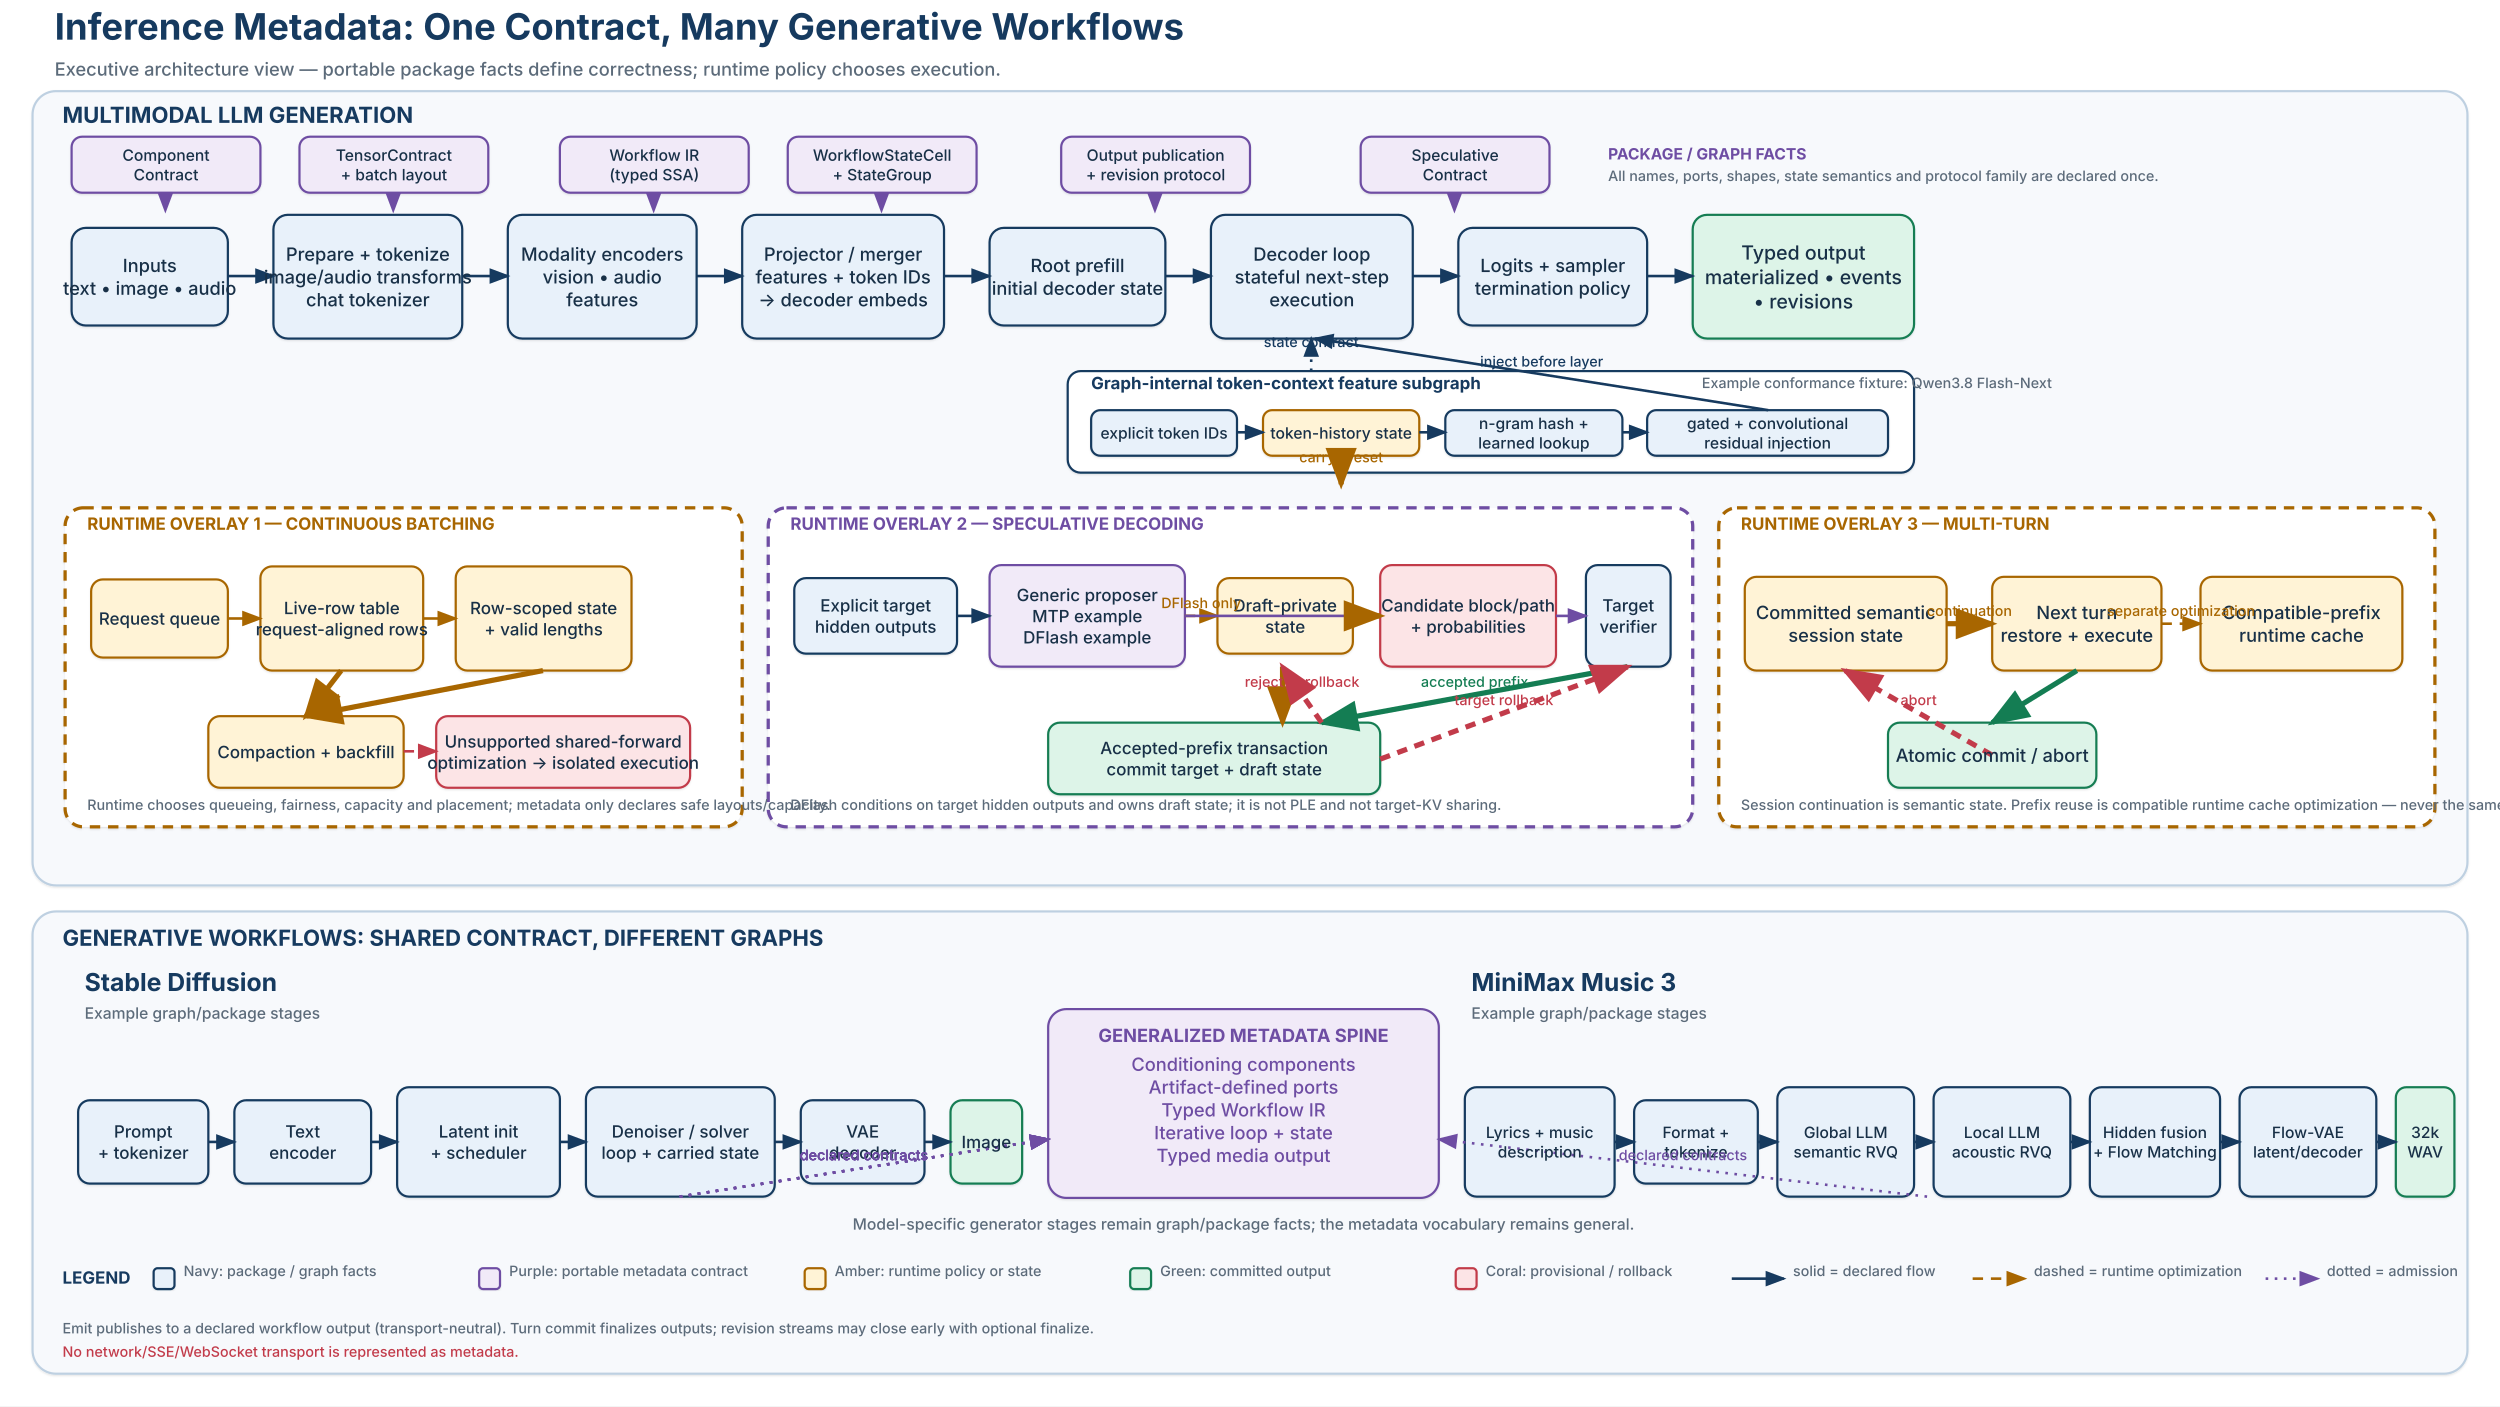
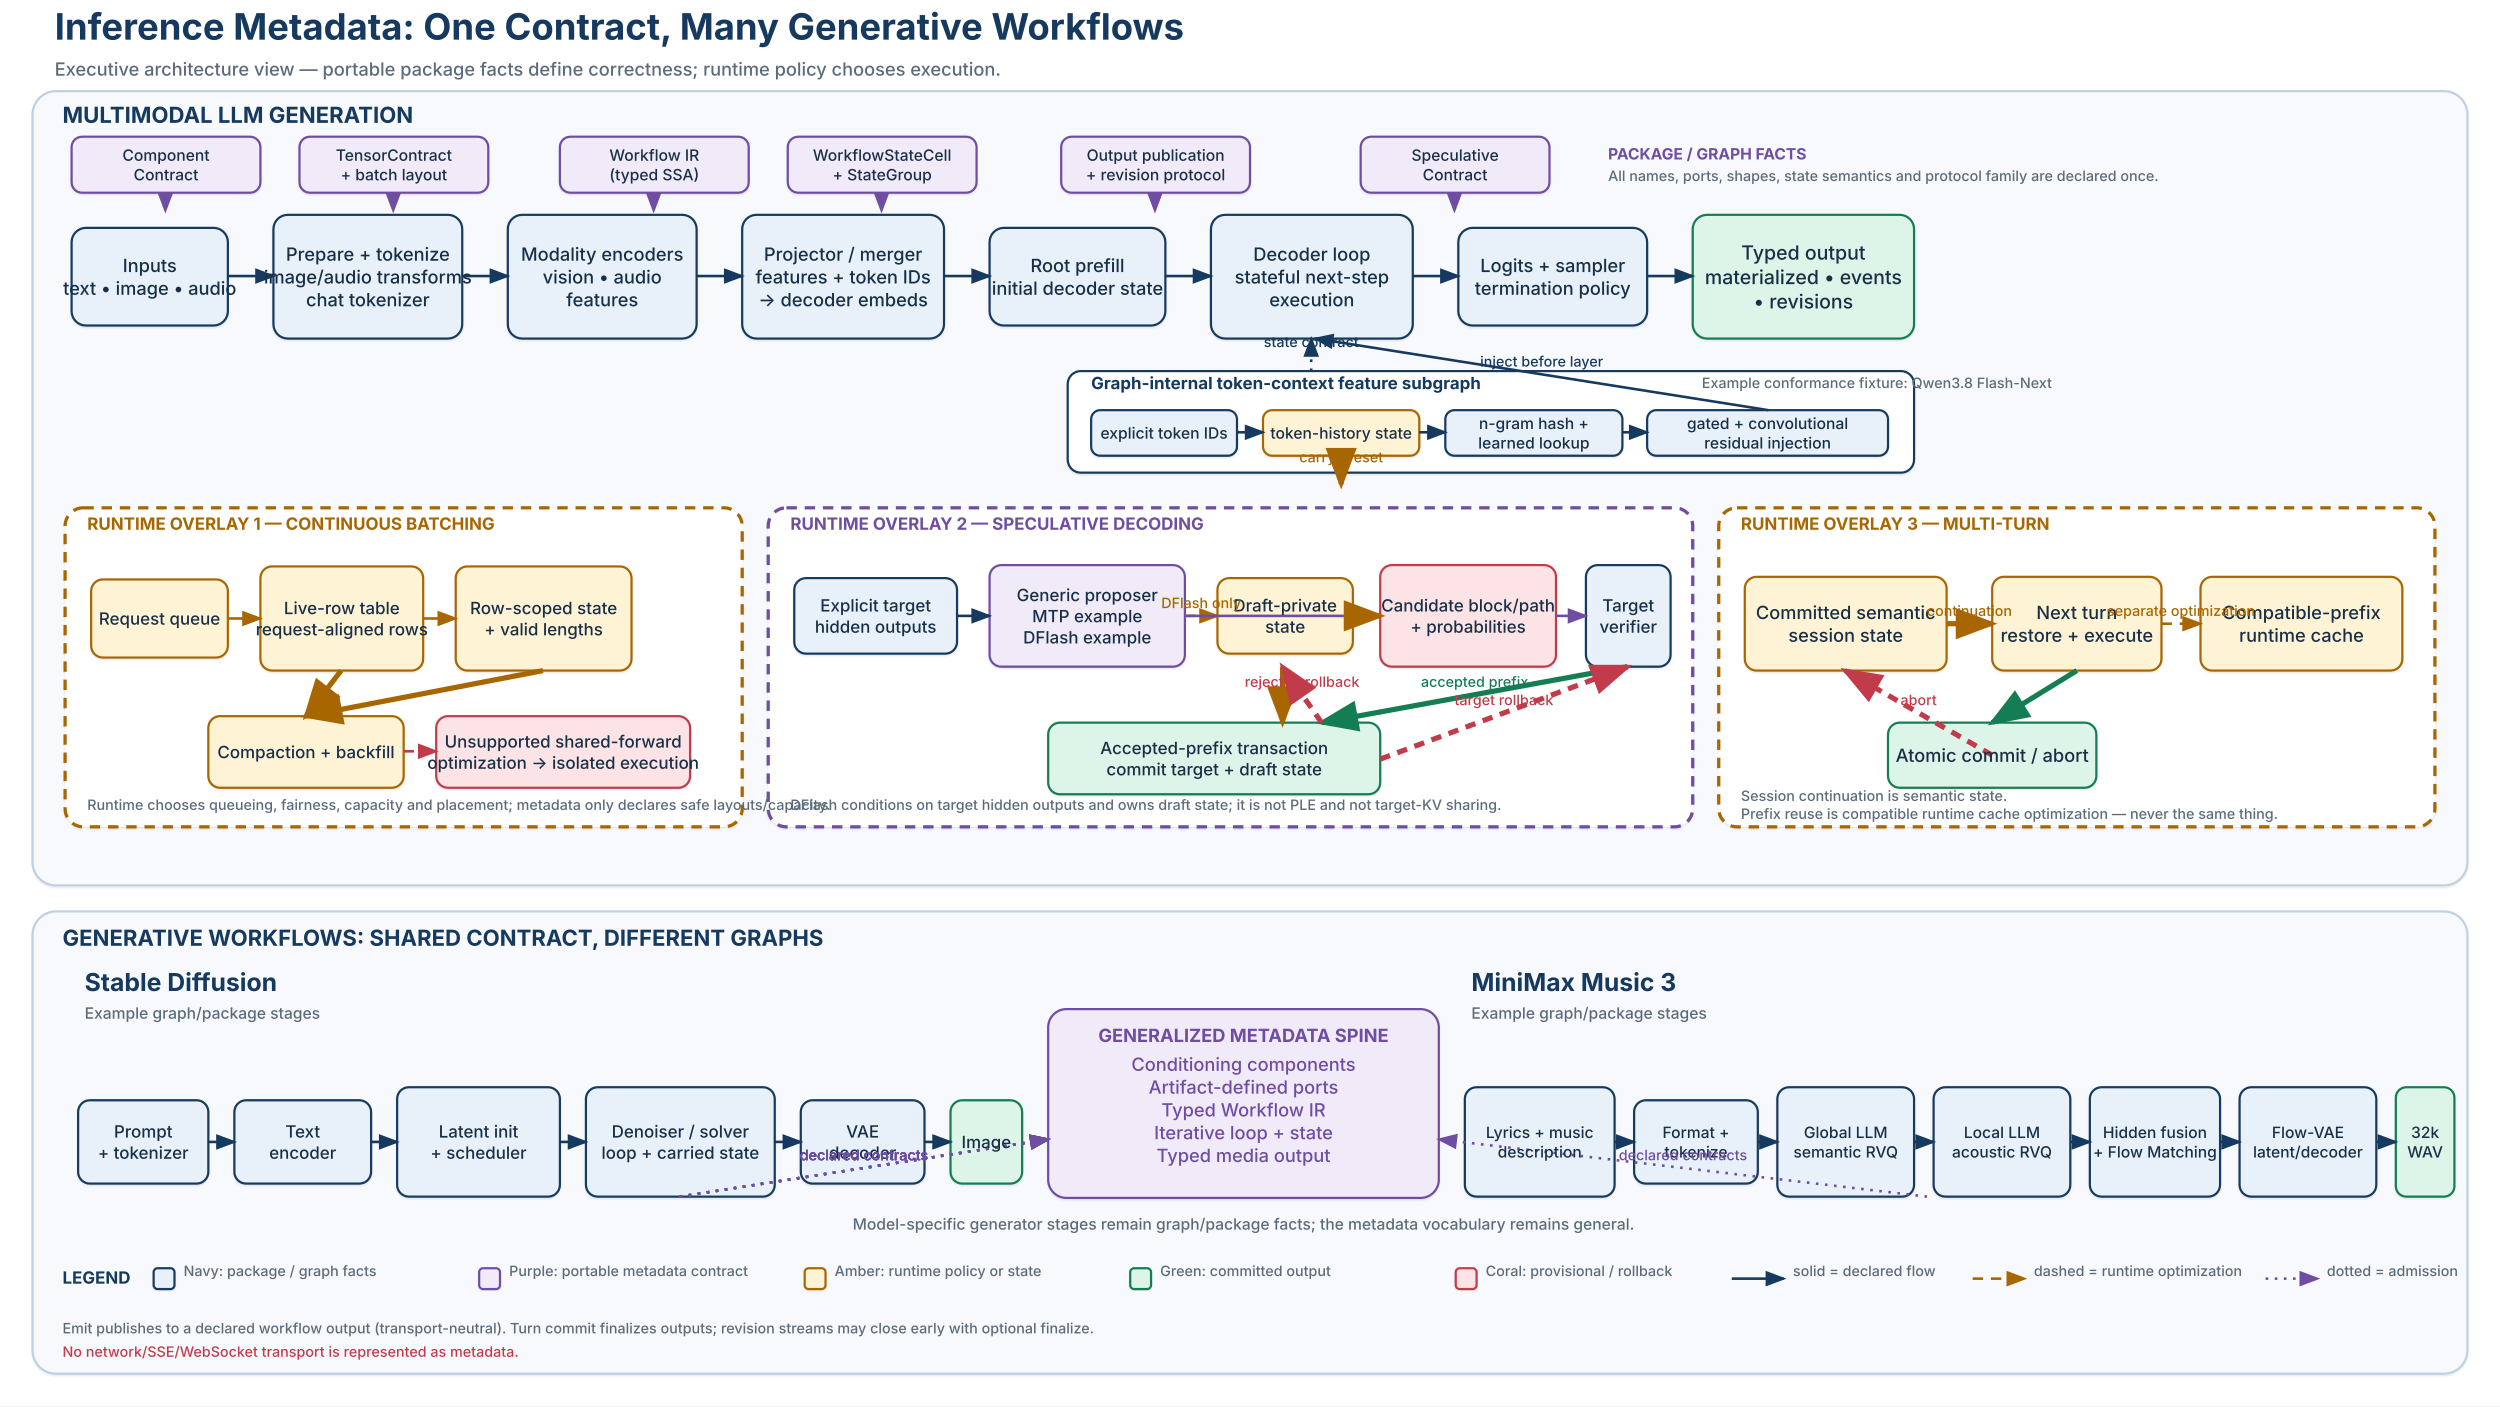
<svg xmlns="http://www.w3.org/2000/svg" width="1920" height="1080" viewBox="0 0 1920 1080">
  <defs>
    <marker id="arrowN" markerWidth="8" markerHeight="8" refX="7" refY="3" orient="auto">
      <path d="M0,0 L8,3 L0,6 Z" fill="#163A5F" />
    </marker>
    <marker id="arrowP" markerWidth="8" markerHeight="8" refX="7" refY="3" orient="auto">
      <path d="M0,0 L8,3 L0,6 Z" fill="#6E4DA3" />
    </marker>
    <marker id="arrowA" markerWidth="8" markerHeight="8" refX="7" refY="3" orient="auto">
      <path d="M0,0 L8,3 L0,6 Z" fill="#A86600" />
    </marker>
    <marker id="arrowG" markerWidth="8" markerHeight="8" refX="7" refY="3" orient="auto">
      <path d="M0,0 L8,3 L0,6 Z" fill="#147D53" />
    </marker>
    <marker id="arrowC" markerWidth="8" markerHeight="8" refX="7" refY="3" orient="auto">
      <path d="M0,0 L8,3 L0,6 Z" fill="#C23B4A" />
    </marker>
    <filter id="shadow">
      <feDropShadow dx="0" dy="1" stdDeviation="1" flood-opacity=".10" />
    </filter>
  </defs>
  <rect width="1920" height="1080" fill="#FFFFFF" />
  <rect x="25" y="70" width="1870" height="610" rx="18" fill="#F7F9FC" stroke="#BED0E1" stroke-width="1.7" filter="url(#shadow)" />
  <rect x="25" y="700" width="1870" height="355" rx="18" fill="#F7F9FC" stroke="#BED0E1" stroke-width="1.7" filter="url(#shadow)" />
  <rect x="55" y="105" width="145" height="43" rx="8" fill="#F1EAF8" stroke="#6E4DA3" stroke-width="1.7" filter="url(#shadow)" />
  <rect x="230" y="105" width="145" height="43" rx="8" fill="#F1EAF8" stroke="#6E4DA3" stroke-width="1.7" filter="url(#shadow)" />
  <rect x="430" y="105" width="145" height="43" rx="8" fill="#F1EAF8" stroke="#6E4DA3" stroke-width="1.7" filter="url(#shadow)" />
  <rect x="605" y="105" width="145" height="43" rx="8" fill="#F1EAF8" stroke="#6E4DA3" stroke-width="1.7" filter="url(#shadow)" />
  <rect x="815" y="105" width="145" height="43" rx="8" fill="#F1EAF8" stroke="#6E4DA3" stroke-width="1.7" filter="url(#shadow)" />
  <rect x="1045" y="105" width="145" height="43" rx="8" fill="#F1EAF8" stroke="#6E4DA3" stroke-width="1.7" filter="url(#shadow)" />
  <rect x="55" y="175" width="120" height="75" rx="11" fill="#E8F1FA" stroke="#163A5F" stroke-width="1.7" filter="url(#shadow)" />
  <rect x="210" y="165" width="145" height="95" rx="11" fill="#E8F1FA" stroke="#163A5F" stroke-width="1.7" filter="url(#shadow)" />
  <rect x="390" y="165" width="145" height="95" rx="11" fill="#E8F1FA" stroke="#163A5F" stroke-width="1.7" filter="url(#shadow)" />
  <rect x="570" y="165" width="155" height="95" rx="11" fill="#E8F1FA" stroke="#163A5F" stroke-width="1.7" filter="url(#shadow)" />
  <rect x="760" y="175" width="135" height="75" rx="11" fill="#E8F1FA" stroke="#163A5F" stroke-width="1.7" filter="url(#shadow)" />
  <rect x="930" y="165" width="155" height="95" rx="11" fill="#E8F1FA" stroke="#163A5F" stroke-width="1.7" filter="url(#shadow)" />
  <rect x="1120" y="175" width="145" height="75" rx="11" fill="#E8F1FA" stroke="#163A5F" stroke-width="1.7" filter="url(#shadow)" />
  <rect x="1300" y="165" width="170" height="95" rx="11" fill="#DDF4E8" stroke="#147D53" stroke-width="1.7" filter="url(#shadow)" />
  <rect x="820" y="285" width="650" height="78" rx="10" fill="#FFFFFF" stroke="#163A5F" stroke-width="1.7" filter="url(#shadow)" />
  <rect x="838" y="315" width="112" height="35" rx="7" fill="#E8F1FA" stroke="#163A5F" stroke-width="1.7" filter="url(#shadow)" />
  <rect x="970" y="315" width="120" height="35" rx="7" fill="#FFF3D6" stroke="#A86600" stroke-width="1.7" filter="url(#shadow)" />
  <rect x="1110" y="315" width="136" height="35" rx="7" fill="#E8F1FA" stroke="#163A5F" stroke-width="1.7" filter="url(#shadow)" />
  <rect x="1265" y="315" width="185" height="35" rx="7" fill="#E8F1FA" stroke="#163A5F" stroke-width="1.7" filter="url(#shadow)" />
  <rect x="50" y="390" width="520" height="245" rx="14" fill="#FFFFFF" stroke="#A86600" stroke-width="2.5" stroke-dasharray="8 6" filter="url(#shadow)" />
  <rect x="70" y="445" width="105" height="60" rx="9" fill="#FFF3D6" stroke="#A86600" stroke-width="1.7" filter="url(#shadow)" />
  <rect x="200" y="435" width="125" height="80" rx="9" fill="#FFF3D6" stroke="#A86600" stroke-width="1.7" filter="url(#shadow)" />
  <rect x="350" y="435" width="135" height="80" rx="9" fill="#FFF3D6" stroke="#A86600" stroke-width="1.7" filter="url(#shadow)" />
  <rect x="160" y="550" width="150" height="55" rx="9" fill="#FFF3D6" stroke="#A86600" stroke-width="1.7" filter="url(#shadow)" />
  <rect x="335" y="550" width="195" height="55" rx="9" fill="#FCE4E6" stroke="#C23B4A" stroke-width="1.7" filter="url(#shadow)" />
  <rect x="590" y="390" width="710" height="245" rx="14" fill="#FFFFFF" stroke="#6E4DA3" stroke-width="2.5" stroke-dasharray="8 6" filter="url(#shadow)" />
  <rect x="610" y="444" width="125" height="58" rx="9" fill="#E8F1FA" stroke="#163A5F" stroke-width="1.7" filter="url(#shadow)" />
  <rect x="760" y="434" width="150" height="78" rx="9" fill="#F1EAF8" stroke="#6E4DA3" stroke-width="1.7" filter="url(#shadow)" />
  <rect x="935" y="444" width="104" height="58" rx="9" fill="#FFF3D6" stroke="#A86600" stroke-width="1.7" filter="url(#shadow)" />
  <rect x="1060" y="434" width="135" height="78" rx="9" fill="#FCE4E6" stroke="#C23B4A" stroke-width="1.7" filter="url(#shadow)" />
  <rect x="1218" y="434" width="65" height="78" rx="9" fill="#E8F1FA" stroke="#163A5F" stroke-width="1.7" filter="url(#shadow)" />
  <rect x="805" y="555" width="255" height="55" rx="9" fill="#DDF4E8" stroke="#147D53" stroke-width="1.7" filter="url(#shadow)" />
  <rect x="1320" y="390" width="550" height="245" rx="14" fill="#FFFFFF" stroke="#A86600" stroke-width="2.5" stroke-dasharray="8 6" filter="url(#shadow)" />
  <rect x="1340" y="443" width="155" height="72" rx="9" fill="#FFF3D6" stroke="#A86600" stroke-width="1.7" filter="url(#shadow)" />
  <rect x="1530" y="443" width="130" height="72" rx="9" fill="#FFF3D6" stroke="#A86600" stroke-width="1.7" filter="url(#shadow)" />
  <rect x="1690" y="443" width="155" height="72" rx="9" fill="#FFF3D6" stroke="#A86600" stroke-width="1.7" filter="url(#shadow)" />
  <rect x="1450" y="555" width="160" height="50" rx="9" fill="#DDF4E8" stroke="#147D53" stroke-width="1.7" filter="url(#shadow)" />
  <rect x="805" y="775" width="300" height="145" rx="14" fill="#F1EAF8" stroke="#6E4DA3" stroke-width="1.7" filter="url(#shadow)" />
  <rect x="60" y="845" width="100" height="64" rx="9" fill="#E8F1FA" stroke="#163A5F" stroke-width="1.7" filter="url(#shadow)" />
  <rect x="180" y="845" width="105" height="64" rx="9" fill="#E8F1FA" stroke="#163A5F" stroke-width="1.7" filter="url(#shadow)" />
  <rect x="305" y="835" width="125" height="84" rx="9" fill="#E8F1FA" stroke="#163A5F" stroke-width="1.7" filter="url(#shadow)" />
  <rect x="450" y="835" width="145" height="84" rx="9" fill="#E8F1FA" stroke="#163A5F" stroke-width="1.7" filter="url(#shadow)" />
  <rect x="615" y="845" width="95" height="64" rx="9" fill="#E8F1FA" stroke="#163A5F" stroke-width="1.7" filter="url(#shadow)" />
  <rect x="730" y="845" width="55" height="64" rx="9" fill="#DDF4E8" stroke="#147D53" stroke-width="1.7" filter="url(#shadow)" />
  <rect x="1125" y="835" width="115" height="84" rx="9" fill="#E8F1FA" stroke="#163A5F" stroke-width="1.7" filter="url(#shadow)" />
  <rect x="1255" y="845" width="95" height="64" rx="9" fill="#E8F1FA" stroke="#163A5F" stroke-width="1.7" filter="url(#shadow)" />
  <rect x="1365" y="835" width="105" height="84" rx="9" fill="#E8F1FA" stroke="#163A5F" stroke-width="1.7" filter="url(#shadow)" />
  <rect x="1485" y="835" width="105" height="84" rx="9" fill="#E8F1FA" stroke="#163A5F" stroke-width="1.7" filter="url(#shadow)" />
  <rect x="1605" y="835" width="100" height="84" rx="9" fill="#E8F1FA" stroke="#163A5F" stroke-width="1.7" filter="url(#shadow)" />
  <rect x="1720" y="835" width="105" height="84" rx="9" fill="#E8F1FA" stroke="#163A5F" stroke-width="1.7" filter="url(#shadow)" />
  <rect x="1840" y="835" width="45" height="84" rx="8" fill="#DDF4E8" stroke="#147D53" stroke-width="1.7" filter="url(#shadow)" />
  <rect x="118" y="974" width="16" height="16" rx="3" fill="#E8F1FA" stroke="#163A5F" stroke-width="1.7" filter="url(#shadow)" />
  <rect x="368" y="974" width="16" height="16" rx="3" fill="#F1EAF8" stroke="#6E4DA3" stroke-width="1.7" filter="url(#shadow)" />
  <rect x="618" y="974" width="16" height="16" rx="3" fill="#FFF3D6" stroke="#A86600" stroke-width="1.7" filter="url(#shadow)" />
  <rect x="868" y="974" width="16" height="16" rx="3" fill="#DDF4E8" stroke="#147D53" stroke-width="1.7" filter="url(#shadow)" />
  <rect x="1118" y="974" width="16" height="16" rx="3" fill="#FCE4E6" stroke="#C23B4A" stroke-width="1.7" filter="url(#shadow)" />
  <line x1="127" y1="148" x2="127" y2="162" stroke="#6E4DA3" stroke-width="2" stroke-dasharray="2 5" marker-end="url(#arrowP)" />
  <line x1="302" y1="148" x2="302" y2="162" stroke="#6E4DA3" stroke-width="2" stroke-dasharray="2 5" marker-end="url(#arrowP)" />
  <line x1="502" y1="148" x2="502" y2="162" stroke="#6E4DA3" stroke-width="2" stroke-dasharray="2 5" marker-end="url(#arrowP)" />
  <line x1="677" y1="148" x2="677" y2="162" stroke="#6E4DA3" stroke-width="2" stroke-dasharray="2 5" marker-end="url(#arrowP)" />
  <line x1="887" y1="148" x2="887" y2="162" stroke="#6E4DA3" stroke-width="2" stroke-dasharray="2 5" marker-end="url(#arrowP)" />
  <line x1="1117" y1="148" x2="1117" y2="162" stroke="#6E4DA3" stroke-width="2" stroke-dasharray="2 5" marker-end="url(#arrowP)" />
  <line x1="175" y1="212" x2="210" y2="212" stroke="#163A5F" stroke-width="2" marker-end="url(#arrowN)" />
  <line x1="355" y1="212" x2="390" y2="212" stroke="#163A5F" stroke-width="2" marker-end="url(#arrowN)" />
  <line x1="535" y1="212" x2="570" y2="212" stroke="#163A5F" stroke-width="2" marker-end="url(#arrowN)" />
  <line x1="725" y1="212" x2="760" y2="212" stroke="#163A5F" stroke-width="2" marker-end="url(#arrowN)" />
  <line x1="895" y1="212" x2="930" y2="212" stroke="#163A5F" stroke-width="2" marker-end="url(#arrowN)" />
  <line x1="1085" y1="212" x2="1120" y2="212" stroke="#163A5F" stroke-width="2" marker-end="url(#arrowN)" />
  <line x1="1265" y1="212" x2="1300" y2="212" stroke="#163A5F" stroke-width="2" marker-end="url(#arrowN)" />
  <line x1="950" y1="332" x2="970" y2="332" stroke="#163A5F" stroke-width="2" marker-end="url(#arrowN)" />
  <line x1="1090" y1="332" x2="1110" y2="332" stroke="#163A5F" stroke-width="2" marker-end="url(#arrowN)" />
  <line x1="1246" y1="332" x2="1265" y2="332" stroke="#163A5F" stroke-width="2" marker-end="url(#arrowN)" />
  <line x1="1358" y1="315" x2="1010" y2="260" stroke="#163A5F" stroke-width="2" marker-end="url(#arrowN)" />
  <line x1="1030" y1="350" x2="1030" y2="372" stroke="#A86600" stroke-width="4" marker-end="url(#arrowA)" />
  <line x1="1007" y1="285" x2="1007" y2="260" stroke="#163A5F" stroke-width="2" stroke-dasharray="2 5" marker-end="url(#arrowN)" />
  <line x1="175" y1="475" x2="200" y2="475" stroke="#A86600" stroke-width="2" marker-end="url(#arrowA)" />
  <line x1="325" y1="475" x2="350" y2="475" stroke="#A86600" stroke-width="2" marker-end="url(#arrowA)" />
  <line x1="262" y1="515" x2="235" y2="550" stroke="#A86600" stroke-width="4" marker-end="url(#arrowA)" />
  <line x1="417" y1="515" x2="235" y2="550" stroke="#A86600" stroke-width="4" marker-end="url(#arrowA)" />
  <line x1="310" y1="577" x2="335" y2="577" stroke="#C23B4A" stroke-width="2" stroke-dasharray="8 6" marker-end="url(#arrowC)" />
  <line x1="735" y1="473" x2="760" y2="473" stroke="#163A5F" stroke-width="2" marker-end="url(#arrowN)" />
  <line x1="910" y1="473" x2="935" y2="473" stroke="#A86600" stroke-width="2" stroke-dasharray="8 6" marker-end="url(#arrowA)" />
  <line x1="910" y1="473" x2="1060" y2="473" stroke="#6E4DA3" stroke-width="2" marker-end="url(#arrowP)" />
  <line x1="1039" y1="473" x2="1060" y2="473" stroke="#A86600" stroke-width="4" marker-end="url(#arrowA)" />
  <line x1="1195" y1="473" x2="1218" y2="473" stroke="#6E4DA3" stroke-width="2" marker-end="url(#arrowP)" />
  <line x1="1250" y1="512" x2="1015" y2="555" stroke="#147D53" stroke-width="4" marker-end="url(#arrowG)" />
  <line x1="985" y1="512" x2="985" y2="555" stroke="#A86600" stroke-width="4" marker-end="url(#arrowA)" />
  <line x1="1015" y1="555" x2="985" y2="512" stroke="#C23B4A" stroke-width="4" stroke-dasharray="8 6" marker-end="url(#arrowC)" />
  <line x1="1060" y1="583" x2="1250" y2="512" stroke="#C23B4A" stroke-width="4" stroke-dasharray="8 6" marker-end="url(#arrowC)" />
  <line x1="1495" y1="479" x2="1530" y2="479" stroke="#A86600" stroke-width="4" marker-end="url(#arrowA)" />
  <line x1="1595" y1="515" x2="1530" y2="555" stroke="#147D53" stroke-width="4" marker-end="url(#arrowG)" />
  <line x1="1530" y1="580" x2="1417" y2="515" stroke="#C23B4A" stroke-width="4" stroke-dasharray="8 6" marker-end="url(#arrowC)" />
  <line x1="1660" y1="479" x2="1690" y2="479" stroke="#A86600" stroke-width="2" stroke-dasharray="8 6" marker-end="url(#arrowA)" />
  <line x1="160" y1="877" x2="180" y2="877" stroke="#163A5F" stroke-width="2" marker-end="url(#arrowN)" />
  <line x1="522" y1="919" x2="805" y2="875" stroke="#6E4DA3" stroke-width="2" stroke-dasharray="2 5" marker-end="url(#arrowP)" />
  <line x1="285" y1="877" x2="305" y2="877" stroke="#163A5F" stroke-width="2" marker-end="url(#arrowN)" />
  <line x1="522" y1="919" x2="805" y2="875" stroke="#6E4DA3" stroke-width="2" stroke-dasharray="2 5" marker-end="url(#arrowP)" />
  <line x1="430" y1="877" x2="450" y2="877" stroke="#163A5F" stroke-width="2" marker-end="url(#arrowN)" />
  <line x1="522" y1="919" x2="805" y2="875" stroke="#6E4DA3" stroke-width="2" stroke-dasharray="2 5" marker-end="url(#arrowP)" />
  <line x1="595" y1="877" x2="615" y2="877" stroke="#163A5F" stroke-width="2" marker-end="url(#arrowN)" />
  <line x1="522" y1="919" x2="805" y2="875" stroke="#6E4DA3" stroke-width="2" stroke-dasharray="2 5" marker-end="url(#arrowP)" />
  <line x1="710" y1="877" x2="730" y2="877" stroke="#163A5F" stroke-width="2" marker-end="url(#arrowN)" />
  <line x1="522" y1="919" x2="805" y2="875" stroke="#6E4DA3" stroke-width="2" stroke-dasharray="2 5" marker-end="url(#arrowP)" />
  <line x1="1240" y1="877" x2="1255" y2="877" stroke="#163A5F" stroke-width="2" marker-end="url(#arrowN)" />
  <line x1="1350" y1="877" x2="1365" y2="877" stroke="#163A5F" stroke-width="2" marker-end="url(#arrowN)" />
  <line x1="1470" y1="877" x2="1485" y2="877" stroke="#163A5F" stroke-width="2" marker-end="url(#arrowN)" />
  <line x1="1590" y1="877" x2="1605" y2="877" stroke="#163A5F" stroke-width="2" marker-end="url(#arrowN)" />
  <line x1="1705" y1="877" x2="1720" y2="877" stroke="#163A5F" stroke-width="2" marker-end="url(#arrowN)" />
  <line x1="1825" y1="877" x2="1840" y2="877" stroke="#163A5F" stroke-width="2" marker-end="url(#arrowN)" />
  <line x1="1480" y1="919" x2="1105" y2="875" stroke="#6E4DA3" stroke-width="2" stroke-dasharray="2 5" marker-end="url(#arrowP)" />
  <line x1="1330" y1="982" x2="1370" y2="982" stroke="#163A5F" stroke-width="2" marker-end="url(#arrowN)" />
  <line x1="1515" y1="982" x2="1555" y2="982" stroke="#A86600" stroke-width="2" stroke-dasharray="8 6" marker-end="url(#arrowA)" />
  <line x1="1740" y1="982" x2="1780" y2="982" stroke="#6E4DA3" stroke-width="2" stroke-dasharray="2 5" marker-end="url(#arrowP)" />
  <text x="42.0" y="20.0" text-anchor="start" dominant-baseline="middle" font-family="Inter,Arial,sans-serif" font-size="28" font-weight="700" fill="#163A5F">Inference Metadata: One Contract, Many Generative Workflows</text>
  <text x="42.0" y="53.0" text-anchor="start" dominant-baseline="middle" font-family="Inter,Arial,sans-serif" font-size="14" font-weight="500" fill="#5C6B7A">Executive architecture view — portable package facts define correctness; runtime policy chooses execution.</text>
  <text x="48.0" y="88.0" text-anchor="start" dominant-baseline="middle" font-family="Inter,Arial,sans-serif" font-size="17" font-weight="700" fill="#163A5F">MULTIMODAL LLM GENERATION</text>
  <text x="48.0" y="720.0" text-anchor="start" dominant-baseline="middle" font-family="Inter,Arial,sans-serif" font-size="17" font-weight="700" fill="#163A5F">GENERATIVE WORKFLOWS: SHARED CONTRACT, DIFFERENT GRAPHS</text>
  <text x="127.5" y="119.1" text-anchor="middle" dominant-baseline="middle" font-family="Inter,Arial,sans-serif" font-size="12" font-weight="500" fill="#183047">Component</text>
  <text x="127.5" y="134.1" text-anchor="middle" dominant-baseline="middle" font-family="Inter,Arial,sans-serif" font-size="12" font-weight="500" fill="#183047">Contract</text>
  <text x="302.5" y="119.1" text-anchor="middle" dominant-baseline="middle" font-family="Inter,Arial,sans-serif" font-size="12" font-weight="500" fill="#183047">TensorContract</text>
  <text x="302.5" y="134.1" text-anchor="middle" dominant-baseline="middle" font-family="Inter,Arial,sans-serif" font-size="12" font-weight="500" fill="#183047">+ batch layout</text>
  <text x="502.5" y="119.1" text-anchor="middle" dominant-baseline="middle" font-family="Inter,Arial,sans-serif" font-size="12" font-weight="500" fill="#183047">Workflow IR</text>
  <text x="502.5" y="134.1" text-anchor="middle" dominant-baseline="middle" font-family="Inter,Arial,sans-serif" font-size="12" font-weight="500" fill="#183047">(typed SSA)</text>
  <text x="677.5" y="119.1" text-anchor="middle" dominant-baseline="middle" font-family="Inter,Arial,sans-serif" font-size="12" font-weight="500" fill="#183047">WorkflowStateCell</text>
  <text x="677.5" y="134.1" text-anchor="middle" dominant-baseline="middle" font-family="Inter,Arial,sans-serif" font-size="12" font-weight="500" fill="#183047">+ StateGroup</text>
  <text x="887.5" y="119.1" text-anchor="middle" dominant-baseline="middle" font-family="Inter,Arial,sans-serif" font-size="12" font-weight="500" fill="#183047">Output publication</text>
  <text x="887.5" y="134.1" text-anchor="middle" dominant-baseline="middle" font-family="Inter,Arial,sans-serif" font-size="12" font-weight="500" fill="#183047">+ revision protocol</text>
  <text x="1117.5" y="119.1" text-anchor="middle" dominant-baseline="middle" font-family="Inter,Arial,sans-serif" font-size="12" font-weight="500" fill="#183047">Speculative</text>
  <text x="1117.5" y="134.1" text-anchor="middle" dominant-baseline="middle" font-family="Inter,Arial,sans-serif" font-size="12" font-weight="500" fill="#183047">Contract</text>
  <text x="1235.0" y="118.0" text-anchor="start" dominant-baseline="middle" font-family="Inter,Arial,sans-serif" font-size="12" font-weight="700" fill="#6E4DA3">PACKAGE / GRAPH FACTS</text>
  <text x="1235.0" y="135.0" text-anchor="start" dominant-baseline="middle" font-family="Inter,Arial,sans-serif" font-size="11" font-weight="500" fill="#5C6B7A">All names, ports, shapes, state semantics and protocol family are declared once.</text>
  <text x="115.0" y="203.8" text-anchor="middle" dominant-baseline="middle" font-family="Inter,Arial,sans-serif" font-size="14" font-weight="500" fill="#183047">Inputs</text>
  <text x="115.0" y="221.3" text-anchor="middle" dominant-baseline="middle" font-family="Inter,Arial,sans-serif" font-size="14" font-weight="500" fill="#183047">text • image • audio</text>
  <text x="282.5" y="195.1" text-anchor="middle" dominant-baseline="middle" font-family="Inter,Arial,sans-serif" font-size="14" font-weight="500" fill="#183047">Prepare + tokenize</text>
  <text x="282.5" y="212.6" text-anchor="middle" dominant-baseline="middle" font-family="Inter,Arial,sans-serif" font-size="14" font-weight="500" fill="#183047">image/audio transforms</text>
  <text x="282.5" y="230.1" text-anchor="middle" dominant-baseline="middle" font-family="Inter,Arial,sans-serif" font-size="14" font-weight="500" fill="#183047">chat tokenizer</text>
  <text x="462.5" y="195.1" text-anchor="middle" dominant-baseline="middle" font-family="Inter,Arial,sans-serif" font-size="14" font-weight="500" fill="#183047">Modality encoders</text>
  <text x="462.5" y="212.6" text-anchor="middle" dominant-baseline="middle" font-family="Inter,Arial,sans-serif" font-size="14" font-weight="500" fill="#183047">vision • audio</text>
  <text x="462.5" y="230.1" text-anchor="middle" dominant-baseline="middle" font-family="Inter,Arial,sans-serif" font-size="14" font-weight="500" fill="#183047">features</text>
  <text x="647.5" y="195.1" text-anchor="middle" dominant-baseline="middle" font-family="Inter,Arial,sans-serif" font-size="14" font-weight="500" fill="#183047">Projector / merger</text>
  <text x="647.5" y="212.6" text-anchor="middle" dominant-baseline="middle" font-family="Inter,Arial,sans-serif" font-size="14" font-weight="500" fill="#183047">features + token IDs</text>
  <text x="647.5" y="230.1" text-anchor="middle" dominant-baseline="middle" font-family="Inter,Arial,sans-serif" font-size="14" font-weight="500" fill="#183047">→ decoder embeds</text>
  <text x="827.5" y="203.8" text-anchor="middle" dominant-baseline="middle" font-family="Inter,Arial,sans-serif" font-size="14" font-weight="500" fill="#183047">Root prefill</text>
  <text x="827.5" y="221.3" text-anchor="middle" dominant-baseline="middle" font-family="Inter,Arial,sans-serif" font-size="14" font-weight="500" fill="#183047">initial decoder state</text>
  <text x="1007.5" y="195.1" text-anchor="middle" dominant-baseline="middle" font-family="Inter,Arial,sans-serif" font-size="14" font-weight="500" fill="#183047">Decoder loop</text>
  <text x="1007.5" y="212.6" text-anchor="middle" dominant-baseline="middle" font-family="Inter,Arial,sans-serif" font-size="14" font-weight="500" fill="#183047">stateful next-step</text>
  <text x="1007.5" y="230.1" text-anchor="middle" dominant-baseline="middle" font-family="Inter,Arial,sans-serif" font-size="14" font-weight="500" fill="#183047">execution</text>
  <text x="1192.5" y="203.8" text-anchor="middle" dominant-baseline="middle" font-family="Inter,Arial,sans-serif" font-size="14" font-weight="500" fill="#183047">Logits + sampler</text>
  <text x="1192.5" y="221.3" text-anchor="middle" dominant-baseline="middle" font-family="Inter,Arial,sans-serif" font-size="14" font-weight="500" fill="#183047">termination policy</text>
  <text x="1385.0" y="193.9" text-anchor="middle" dominant-baseline="middle" font-family="Inter,Arial,sans-serif" font-size="15" font-weight="500" fill="#183047">Typed output</text>
  <text x="1385.0" y="212.7" text-anchor="middle" dominant-baseline="middle" font-family="Inter,Arial,sans-serif" font-size="15" font-weight="500" fill="#183047">materialized • events</text>
  <text x="1385.0" y="231.4" text-anchor="middle" dominant-baseline="middle" font-family="Inter,Arial,sans-serif" font-size="15" font-weight="500" fill="#183047">• revisions</text>
  <text x="838.0" y="294.0" text-anchor="start" dominant-baseline="middle" font-family="Inter,Arial,sans-serif" font-size="13" font-weight="700" fill="#163A5F">Graph-internal token-context feature subgraph</text>
  <text x="1307.0" y="294.0" text-anchor="start" dominant-baseline="middle" font-family="Inter,Arial,sans-serif" font-size="11" font-weight="500" fill="#5C6B7A">Example conformance fixture: Qwen3.8 Flash-Next</text>
  <text x="894.0" y="332.5" text-anchor="middle" dominant-baseline="middle" font-family="Inter,Arial,sans-serif" font-size="12" font-weight="500" fill="#183047">explicit token IDs</text>
  <text x="1030.0" y="332.5" text-anchor="middle" dominant-baseline="middle" font-family="Inter,Arial,sans-serif" font-size="12" font-weight="500" fill="#183047">token-history state</text>
  <text x="1178.0" y="325.1" text-anchor="middle" dominant-baseline="middle" font-family="Inter,Arial,sans-serif" font-size="12" font-weight="500" fill="#183047">n-gram hash +</text>
  <text x="1178.0" y="340.1" text-anchor="middle" dominant-baseline="middle" font-family="Inter,Arial,sans-serif" font-size="12" font-weight="500" fill="#183047">learned lookup</text>
  <text x="1357.5" y="325.1" text-anchor="middle" dominant-baseline="middle" font-family="Inter,Arial,sans-serif" font-size="12" font-weight="500" fill="#183047">gated + convolutional</text>
  <text x="1357.5" y="340.1" text-anchor="middle" dominant-baseline="middle" font-family="Inter,Arial,sans-serif" font-size="12" font-weight="500" fill="#183047">residual injection</text>
  <text x="1184.0" y="277.5" text-anchor="middle" dominant-baseline="middle" font-family="Inter,Arial,sans-serif" font-size="11" font-weight="500" fill="#163A5F">inject before layer</text>
  <text x="1030.0" y="351.0" text-anchor="middle" dominant-baseline="middle" font-family="Inter,Arial,sans-serif" font-size="11" font-weight="500" fill="#A86600">carry / reset</text>
  <text x="1007.0" y="262.5" text-anchor="middle" dominant-baseline="middle" font-family="Inter,Arial,sans-serif" font-size="11" font-weight="500" fill="#163A5F">state contract</text>
  <text x="67.0" y="402.0" text-anchor="start" dominant-baseline="middle" font-family="Inter,Arial,sans-serif" font-size="13" font-weight="700" fill="#A86600">RUNTIME OVERLAY 1 — CONTINUOUS BATCHING</text>
  <text x="122.5" y="475.0" text-anchor="middle" dominant-baseline="middle" font-family="Inter,Arial,sans-serif" font-size="13" font-weight="500" fill="#183047">Request queue</text>
  <text x="262.5" y="466.9" text-anchor="middle" dominant-baseline="middle" font-family="Inter,Arial,sans-serif" font-size="13" font-weight="500" fill="#183047">Live-row table</text>
  <text x="262.5" y="483.2" text-anchor="middle" dominant-baseline="middle" font-family="Inter,Arial,sans-serif" font-size="13" font-weight="500" fill="#183047">request-aligned rows</text>
  <text x="417.5" y="466.9" text-anchor="middle" dominant-baseline="middle" font-family="Inter,Arial,sans-serif" font-size="13" font-weight="500" fill="#183047">Row-scoped state</text>
  <text x="417.5" y="483.2" text-anchor="middle" dominant-baseline="middle" font-family="Inter,Arial,sans-serif" font-size="13" font-weight="500" fill="#183047">+ valid lengths</text>
  <text x="235.0" y="577.5" text-anchor="middle" dominant-baseline="middle" font-family="Inter,Arial,sans-serif" font-size="13" font-weight="500" fill="#183047">Compaction + backfill</text>
  <text x="432.5" y="569.4" text-anchor="middle" dominant-baseline="middle" font-family="Inter,Arial,sans-serif" font-size="13" font-weight="500" fill="#183047">Unsupported shared-forward</text>
  <text x="432.5" y="585.7" text-anchor="middle" dominant-baseline="middle" font-family="Inter,Arial,sans-serif" font-size="13" font-weight="500" fill="#183047">optimization → isolated execution</text>
  <text x="67.0" y="618.0" text-anchor="start" dominant-baseline="middle" font-family="Inter,Arial,sans-serif" font-size="11" font-weight="500" fill="#5C6B7A">Runtime chooses queueing, fairness, capacity and placement; metadata only declares safe layouts/capacity.</text>
  <text x="607.0" y="402.0" text-anchor="start" dominant-baseline="middle" font-family="Inter,Arial,sans-serif" font-size="13" font-weight="700" fill="#6E4DA3">RUNTIME OVERLAY 2 — SPECULATIVE DECODING</text>
  <text x="672.5" y="464.9" text-anchor="middle" dominant-baseline="middle" font-family="Inter,Arial,sans-serif" font-size="13" font-weight="500" fill="#183047">Explicit target</text>
  <text x="672.5" y="481.2" text-anchor="middle" dominant-baseline="middle" font-family="Inter,Arial,sans-serif" font-size="13" font-weight="500" fill="#183047">hidden outputs</text>
  <text x="835.0" y="456.9" text-anchor="middle" dominant-baseline="middle" font-family="Inter,Arial,sans-serif" font-size="13" font-weight="500" fill="#183047">Generic proposer</text>
  <text x="835.0" y="473.1" text-anchor="middle" dominant-baseline="middle" font-family="Inter,Arial,sans-serif" font-size="13" font-weight="500" fill="#183047">MTP example</text>
  <text x="835.0" y="489.4" text-anchor="middle" dominant-baseline="middle" font-family="Inter,Arial,sans-serif" font-size="13" font-weight="500" fill="#183047">DFlash example</text>
  <text x="987.0" y="464.9" text-anchor="middle" dominant-baseline="middle" font-family="Inter,Arial,sans-serif" font-size="13" font-weight="500" fill="#183047">Draft-private</text>
  <text x="987.0" y="481.2" text-anchor="middle" dominant-baseline="middle" font-family="Inter,Arial,sans-serif" font-size="13" font-weight="500" fill="#183047">state</text>
  <text x="1127.5" y="464.9" text-anchor="middle" dominant-baseline="middle" font-family="Inter,Arial,sans-serif" font-size="13" font-weight="500" fill="#183047">Candidate block/path</text>
  <text x="1127.5" y="481.2" text-anchor="middle" dominant-baseline="middle" font-family="Inter,Arial,sans-serif" font-size="13" font-weight="500" fill="#183047">+ probabilities</text>
  <text x="1250.5" y="464.9" text-anchor="middle" dominant-baseline="middle" font-family="Inter,Arial,sans-serif" font-size="13" font-weight="500" fill="#183047">Target</text>
  <text x="1250.5" y="481.2" text-anchor="middle" dominant-baseline="middle" font-family="Inter,Arial,sans-serif" font-size="13" font-weight="500" fill="#183047">verifier</text>
  <text x="932.5" y="574.4" text-anchor="middle" dominant-baseline="middle" font-family="Inter,Arial,sans-serif" font-size="13" font-weight="500" fill="#183047">Accepted-prefix transaction</text>
  <text x="932.5" y="590.7" text-anchor="middle" dominant-baseline="middle" font-family="Inter,Arial,sans-serif" font-size="13" font-weight="500" fill="#183047">commit target + draft state</text>
  <text x="922.5" y="463.0" text-anchor="middle" dominant-baseline="middle" font-family="Inter,Arial,sans-serif" font-size="11" font-weight="500" fill="#A86600">DFlash only</text>
  <text x="1132.5" y="523.5" text-anchor="middle" dominant-baseline="middle" font-family="Inter,Arial,sans-serif" font-size="11" font-weight="500" fill="#147D53">accepted prefix</text>
  <text x="1000.0" y="523.5" text-anchor="middle" dominant-baseline="middle" font-family="Inter,Arial,sans-serif" font-size="11" font-weight="500" fill="#C23B4A">reject → rollback</text>
  <text x="1155.0" y="537.5" text-anchor="middle" dominant-baseline="middle" font-family="Inter,Arial,sans-serif" font-size="11" font-weight="500" fill="#C23B4A">target rollback</text>
  <text x="607.0" y="618.0" text-anchor="start" dominant-baseline="middle" font-family="Inter,Arial,sans-serif" font-size="11" font-weight="500" fill="#5C6B7A">DFlash conditions on target hidden outputs and owns draft state; it is not PLE and not target-KV sharing.</text>
  <text x="1337.0" y="402.0" text-anchor="start" dominant-baseline="middle" font-family="Inter,Arial,sans-serif" font-size="13" font-weight="700" fill="#A86600">RUNTIME OVERLAY 3 — MULTI-TURN</text>
  <text x="1417.5" y="470.3" text-anchor="middle" dominant-baseline="middle" font-family="Inter,Arial,sans-serif" font-size="14" font-weight="500" fill="#183047">Committed semantic</text>
  <text x="1417.5" y="487.8" text-anchor="middle" dominant-baseline="middle" font-family="Inter,Arial,sans-serif" font-size="14" font-weight="500" fill="#183047">session state</text>
  <text x="1595.0" y="470.3" text-anchor="middle" dominant-baseline="middle" font-family="Inter,Arial,sans-serif" font-size="14" font-weight="500" fill="#183047">Next turn</text>
  <text x="1595.0" y="487.8" text-anchor="middle" dominant-baseline="middle" font-family="Inter,Arial,sans-serif" font-size="14" font-weight="500" fill="#183047">restore + execute</text>
  <text x="1767.5" y="470.3" text-anchor="middle" dominant-baseline="middle" font-family="Inter,Arial,sans-serif" font-size="14" font-weight="500" fill="#183047">Compatible-prefix</text>
  <text x="1767.5" y="487.8" text-anchor="middle" dominant-baseline="middle" font-family="Inter,Arial,sans-serif" font-size="14" font-weight="500" fill="#183047">runtime cache</text>
  <text x="1530.0" y="580.0" text-anchor="middle" dominant-baseline="middle" font-family="Inter,Arial,sans-serif" font-size="14" font-weight="500" fill="#183047">Atomic commit / abort</text>
  <text x="1512.5" y="469.0" text-anchor="middle" dominant-baseline="middle" font-family="Inter,Arial,sans-serif" font-size="11" font-weight="500" fill="#A86600">continuation</text>
  <text x="1473.5" y="537.5" text-anchor="middle" dominant-baseline="middle" font-family="Inter,Arial,sans-serif" font-size="11" font-weight="500" fill="#C23B4A">abort</text>
  <text x="1675.0" y="469.0" text-anchor="middle" dominant-baseline="middle" font-family="Inter,Arial,sans-serif" font-size="11" font-weight="500" fill="#A86600">separate optimization</text>
-   <text x="1337.0" y="618.0" text-anchor="start" dominant-baseline="middle" font-family="Inter,Arial,sans-serif" font-size="11" font-weight="500" fill="#5C6B7A">Session continuation is semantic state. Prefix reuse is compatible runtime cache optimization — never the same thing.</text>
+   <text x="1337.0" y="611.1" text-anchor="start" dominant-baseline="middle" font-family="Inter,Arial,sans-serif" font-size="11" font-weight="500" fill="#5C6B7A">Session continuation is semantic state.</text>
+   <text x="1337.0" y="624.9" text-anchor="start" dominant-baseline="middle" font-family="Inter,Arial,sans-serif" font-size="11" font-weight="500" fill="#5C6B7A">Prefix reuse is compatible runtime cache optimization — never the same thing.</text>
  <text x="955.0" y="795.0" text-anchor="middle" dominant-baseline="middle" font-family="Inter,Arial,sans-serif" font-size="14" font-weight="700" fill="#6E4DA3">GENERALIZED METADATA SPINE</text>
  <text x="955.0" y="817.3" text-anchor="middle" dominant-baseline="middle" font-family="Inter,Arial,sans-serif" font-size="14" font-weight="500" fill="#6E4DA3">Conditioning components</text>
  <text x="955.0" y="834.8" text-anchor="middle" dominant-baseline="middle" font-family="Inter,Arial,sans-serif" font-size="14" font-weight="500" fill="#6E4DA3">Artifact-defined ports</text>
  <text x="955.0" y="852.3" text-anchor="middle" dominant-baseline="middle" font-family="Inter,Arial,sans-serif" font-size="14" font-weight="500" fill="#6E4DA3">Typed Workflow IR</text>
  <text x="955.0" y="869.8" text-anchor="middle" dominant-baseline="middle" font-family="Inter,Arial,sans-serif" font-size="14" font-weight="500" fill="#6E4DA3">Iterative loop + state</text>
  <text x="955.0" y="887.3" text-anchor="middle" dominant-baseline="middle" font-family="Inter,Arial,sans-serif" font-size="14" font-weight="500" fill="#6E4DA3">Typed media output</text>
  <text x="65.0" y="754.0" text-anchor="start" dominant-baseline="middle" font-family="Inter,Arial,sans-serif" font-size="19" font-weight="700" fill="#163A5F">Stable Diffusion</text>
  <text x="65.0" y="778.0" text-anchor="start" dominant-baseline="middle" font-family="Inter,Arial,sans-serif" font-size="12" font-weight="500" fill="#5C6B7A">Example graph/package stages</text>
  <text x="110.0" y="868.9" text-anchor="middle" dominant-baseline="middle" font-family="Inter,Arial,sans-serif" font-size="13" font-weight="500" fill="#183047">Prompt</text>
  <text x="110.0" y="885.2" text-anchor="middle" dominant-baseline="middle" font-family="Inter,Arial,sans-serif" font-size="13" font-weight="500" fill="#183047">+ tokenizer</text>
  <text x="232.5" y="868.9" text-anchor="middle" dominant-baseline="middle" font-family="Inter,Arial,sans-serif" font-size="13" font-weight="500" fill="#183047">Text</text>
  <text x="232.5" y="885.2" text-anchor="middle" dominant-baseline="middle" font-family="Inter,Arial,sans-serif" font-size="13" font-weight="500" fill="#183047">encoder</text>
  <text x="367.5" y="868.9" text-anchor="middle" dominant-baseline="middle" font-family="Inter,Arial,sans-serif" font-size="13" font-weight="500" fill="#183047">Latent init</text>
  <text x="367.5" y="885.2" text-anchor="middle" dominant-baseline="middle" font-family="Inter,Arial,sans-serif" font-size="13" font-weight="500" fill="#183047">+ scheduler</text>
  <text x="522.5" y="868.9" text-anchor="middle" dominant-baseline="middle" font-family="Inter,Arial,sans-serif" font-size="13" font-weight="500" fill="#183047">Denoiser / solver</text>
  <text x="522.5" y="885.2" text-anchor="middle" dominant-baseline="middle" font-family="Inter,Arial,sans-serif" font-size="13" font-weight="500" fill="#183047">loop + carried state</text>
  <text x="662.5" y="868.9" text-anchor="middle" dominant-baseline="middle" font-family="Inter,Arial,sans-serif" font-size="13" font-weight="500" fill="#183047">VAE</text>
  <text x="662.5" y="885.2" text-anchor="middle" dominant-baseline="middle" font-family="Inter,Arial,sans-serif" font-size="13" font-weight="500" fill="#183047">decoder</text>
  <text x="757.5" y="877.0" text-anchor="middle" dominant-baseline="middle" font-family="Inter,Arial,sans-serif" font-size="13" font-weight="500" fill="#183047">Image</text>
  <text x="663.5" y="887.0" text-anchor="middle" dominant-baseline="middle" font-family="Inter,Arial,sans-serif" font-size="11" font-weight="500" fill="#6E4DA3">declared contracts</text>
  <text x="663.5" y="887.0" text-anchor="middle" dominant-baseline="middle" font-family="Inter,Arial,sans-serif" font-size="11" font-weight="500" fill="#6E4DA3">declared contracts</text>
  <text x="663.5" y="887.0" text-anchor="middle" dominant-baseline="middle" font-family="Inter,Arial,sans-serif" font-size="11" font-weight="500" fill="#6E4DA3">declared contracts</text>
  <text x="663.5" y="887.0" text-anchor="middle" dominant-baseline="middle" font-family="Inter,Arial,sans-serif" font-size="11" font-weight="500" fill="#6E4DA3">declared contracts</text>
  <text x="663.5" y="887.0" text-anchor="middle" dominant-baseline="middle" font-family="Inter,Arial,sans-serif" font-size="11" font-weight="500" fill="#6E4DA3">declared contracts</text>
  <text x="1130.0" y="754.0" text-anchor="start" dominant-baseline="middle" font-family="Inter,Arial,sans-serif" font-size="19" font-weight="700" fill="#163A5F">MiniMax Music 3</text>
  <text x="1130.0" y="778.0" text-anchor="start" dominant-baseline="middle" font-family="Inter,Arial,sans-serif" font-size="12" font-weight="500" fill="#5C6B7A">Example graph/package stages</text>
  <text x="1182.5" y="869.6" text-anchor="middle" dominant-baseline="middle" font-family="Inter,Arial,sans-serif" font-size="12" font-weight="500" fill="#183047">Lyrics + music</text>
  <text x="1182.5" y="884.6" text-anchor="middle" dominant-baseline="middle" font-family="Inter,Arial,sans-serif" font-size="12" font-weight="500" fill="#183047">description</text>
  <text x="1302.5" y="869.6" text-anchor="middle" dominant-baseline="middle" font-family="Inter,Arial,sans-serif" font-size="12" font-weight="500" fill="#183047">Format +</text>
  <text x="1302.5" y="884.6" text-anchor="middle" dominant-baseline="middle" font-family="Inter,Arial,sans-serif" font-size="12" font-weight="500" fill="#183047">tokenize</text>
  <text x="1417.5" y="869.6" text-anchor="middle" dominant-baseline="middle" font-family="Inter,Arial,sans-serif" font-size="12" font-weight="500" fill="#183047">Global LLM</text>
  <text x="1417.5" y="884.6" text-anchor="middle" dominant-baseline="middle" font-family="Inter,Arial,sans-serif" font-size="12" font-weight="500" fill="#183047">semantic RVQ</text>
  <text x="1537.5" y="869.6" text-anchor="middle" dominant-baseline="middle" font-family="Inter,Arial,sans-serif" font-size="12" font-weight="500" fill="#183047">Local LLM</text>
  <text x="1537.5" y="884.6" text-anchor="middle" dominant-baseline="middle" font-family="Inter,Arial,sans-serif" font-size="12" font-weight="500" fill="#183047">acoustic RVQ</text>
  <text x="1655.0" y="869.6" text-anchor="middle" dominant-baseline="middle" font-family="Inter,Arial,sans-serif" font-size="12" font-weight="500" fill="#183047">Hidden fusion</text>
  <text x="1655.0" y="884.6" text-anchor="middle" dominant-baseline="middle" font-family="Inter,Arial,sans-serif" font-size="12" font-weight="500" fill="#183047">+ Flow Matching</text>
  <text x="1772.5" y="869.6" text-anchor="middle" dominant-baseline="middle" font-family="Inter,Arial,sans-serif" font-size="12" font-weight="500" fill="#183047">Flow-VAE</text>
  <text x="1772.5" y="884.6" text-anchor="middle" dominant-baseline="middle" font-family="Inter,Arial,sans-serif" font-size="12" font-weight="500" fill="#183047">latent/decoder</text>
  <text x="1862.5" y="869.6" text-anchor="middle" dominant-baseline="middle" font-family="Inter,Arial,sans-serif" font-size="12" font-weight="500" fill="#183047">32k</text>
  <text x="1862.5" y="884.6" text-anchor="middle" dominant-baseline="middle" font-family="Inter,Arial,sans-serif" font-size="12" font-weight="500" fill="#183047">WAV</text>
  <text x="1292.5" y="887.0" text-anchor="middle" dominant-baseline="middle" font-family="Inter,Arial,sans-serif" font-size="11" font-weight="500" fill="#6E4DA3">declared contracts</text>
  <text x="955.0" y="940.0" text-anchor="middle" dominant-baseline="middle" font-family="Inter,Arial,sans-serif" font-size="12" font-weight="500" fill="#5C6B7A">Model-specific generator stages remain graph/package facts; the metadata vocabulary remains general.</text>
  <text x="48.0" y="981.0" text-anchor="start" dominant-baseline="middle" font-family="Inter,Arial,sans-serif" font-size="13" font-weight="700" fill="#163A5F">LEGEND</text>
  <text x="141.0" y="976.0" text-anchor="start" dominant-baseline="middle" font-family="Inter,Arial,sans-serif" font-size="11" font-weight="500" fill="#5C6B7A">Navy: package / graph facts</text>
  <text x="391.0" y="976.0" text-anchor="start" dominant-baseline="middle" font-family="Inter,Arial,sans-serif" font-size="11" font-weight="500" fill="#5C6B7A">Purple: portable metadata contract</text>
  <text x="641.0" y="976.0" text-anchor="start" dominant-baseline="middle" font-family="Inter,Arial,sans-serif" font-size="11" font-weight="500" fill="#5C6B7A">Amber: runtime policy or state</text>
  <text x="891.0" y="976.0" text-anchor="start" dominant-baseline="middle" font-family="Inter,Arial,sans-serif" font-size="11" font-weight="500" fill="#5C6B7A">Green: committed output</text>
  <text x="1141.0" y="976.0" text-anchor="start" dominant-baseline="middle" font-family="Inter,Arial,sans-serif" font-size="11" font-weight="500" fill="#5C6B7A">Coral: provisional / rollback</text>
  <text x="1377.0" y="976.0" text-anchor="start" dominant-baseline="middle" font-family="Inter,Arial,sans-serif" font-size="11" font-weight="500" fill="#5C6B7A">solid = declared flow</text>
  <text x="1562.0" y="976.0" text-anchor="start" dominant-baseline="middle" font-family="Inter,Arial,sans-serif" font-size="11" font-weight="500" fill="#5C6B7A">dashed = runtime optimization</text>
  <text x="1787.0" y="976.0" text-anchor="start" dominant-baseline="middle" font-family="Inter,Arial,sans-serif" font-size="11" font-weight="500" fill="#5C6B7A">dotted = admission</text>
  <text x="48.0" y="1020.0" text-anchor="start" dominant-baseline="middle" font-family="Inter,Arial,sans-serif" font-size="11" font-weight="500" fill="#5C6B7A">Emit publishes to a declared workflow output (transport-neutral). Turn commit finalizes outputs; revision streams may close early with optional finalize.</text>
  <text x="48.0" y="1038.0" text-anchor="start" dominant-baseline="middle" font-family="Inter,Arial,sans-serif" font-size="11" font-weight="500" fill="#C23B4A">No network/SSE/WebSocket transport is represented as metadata.</text>
</svg>
